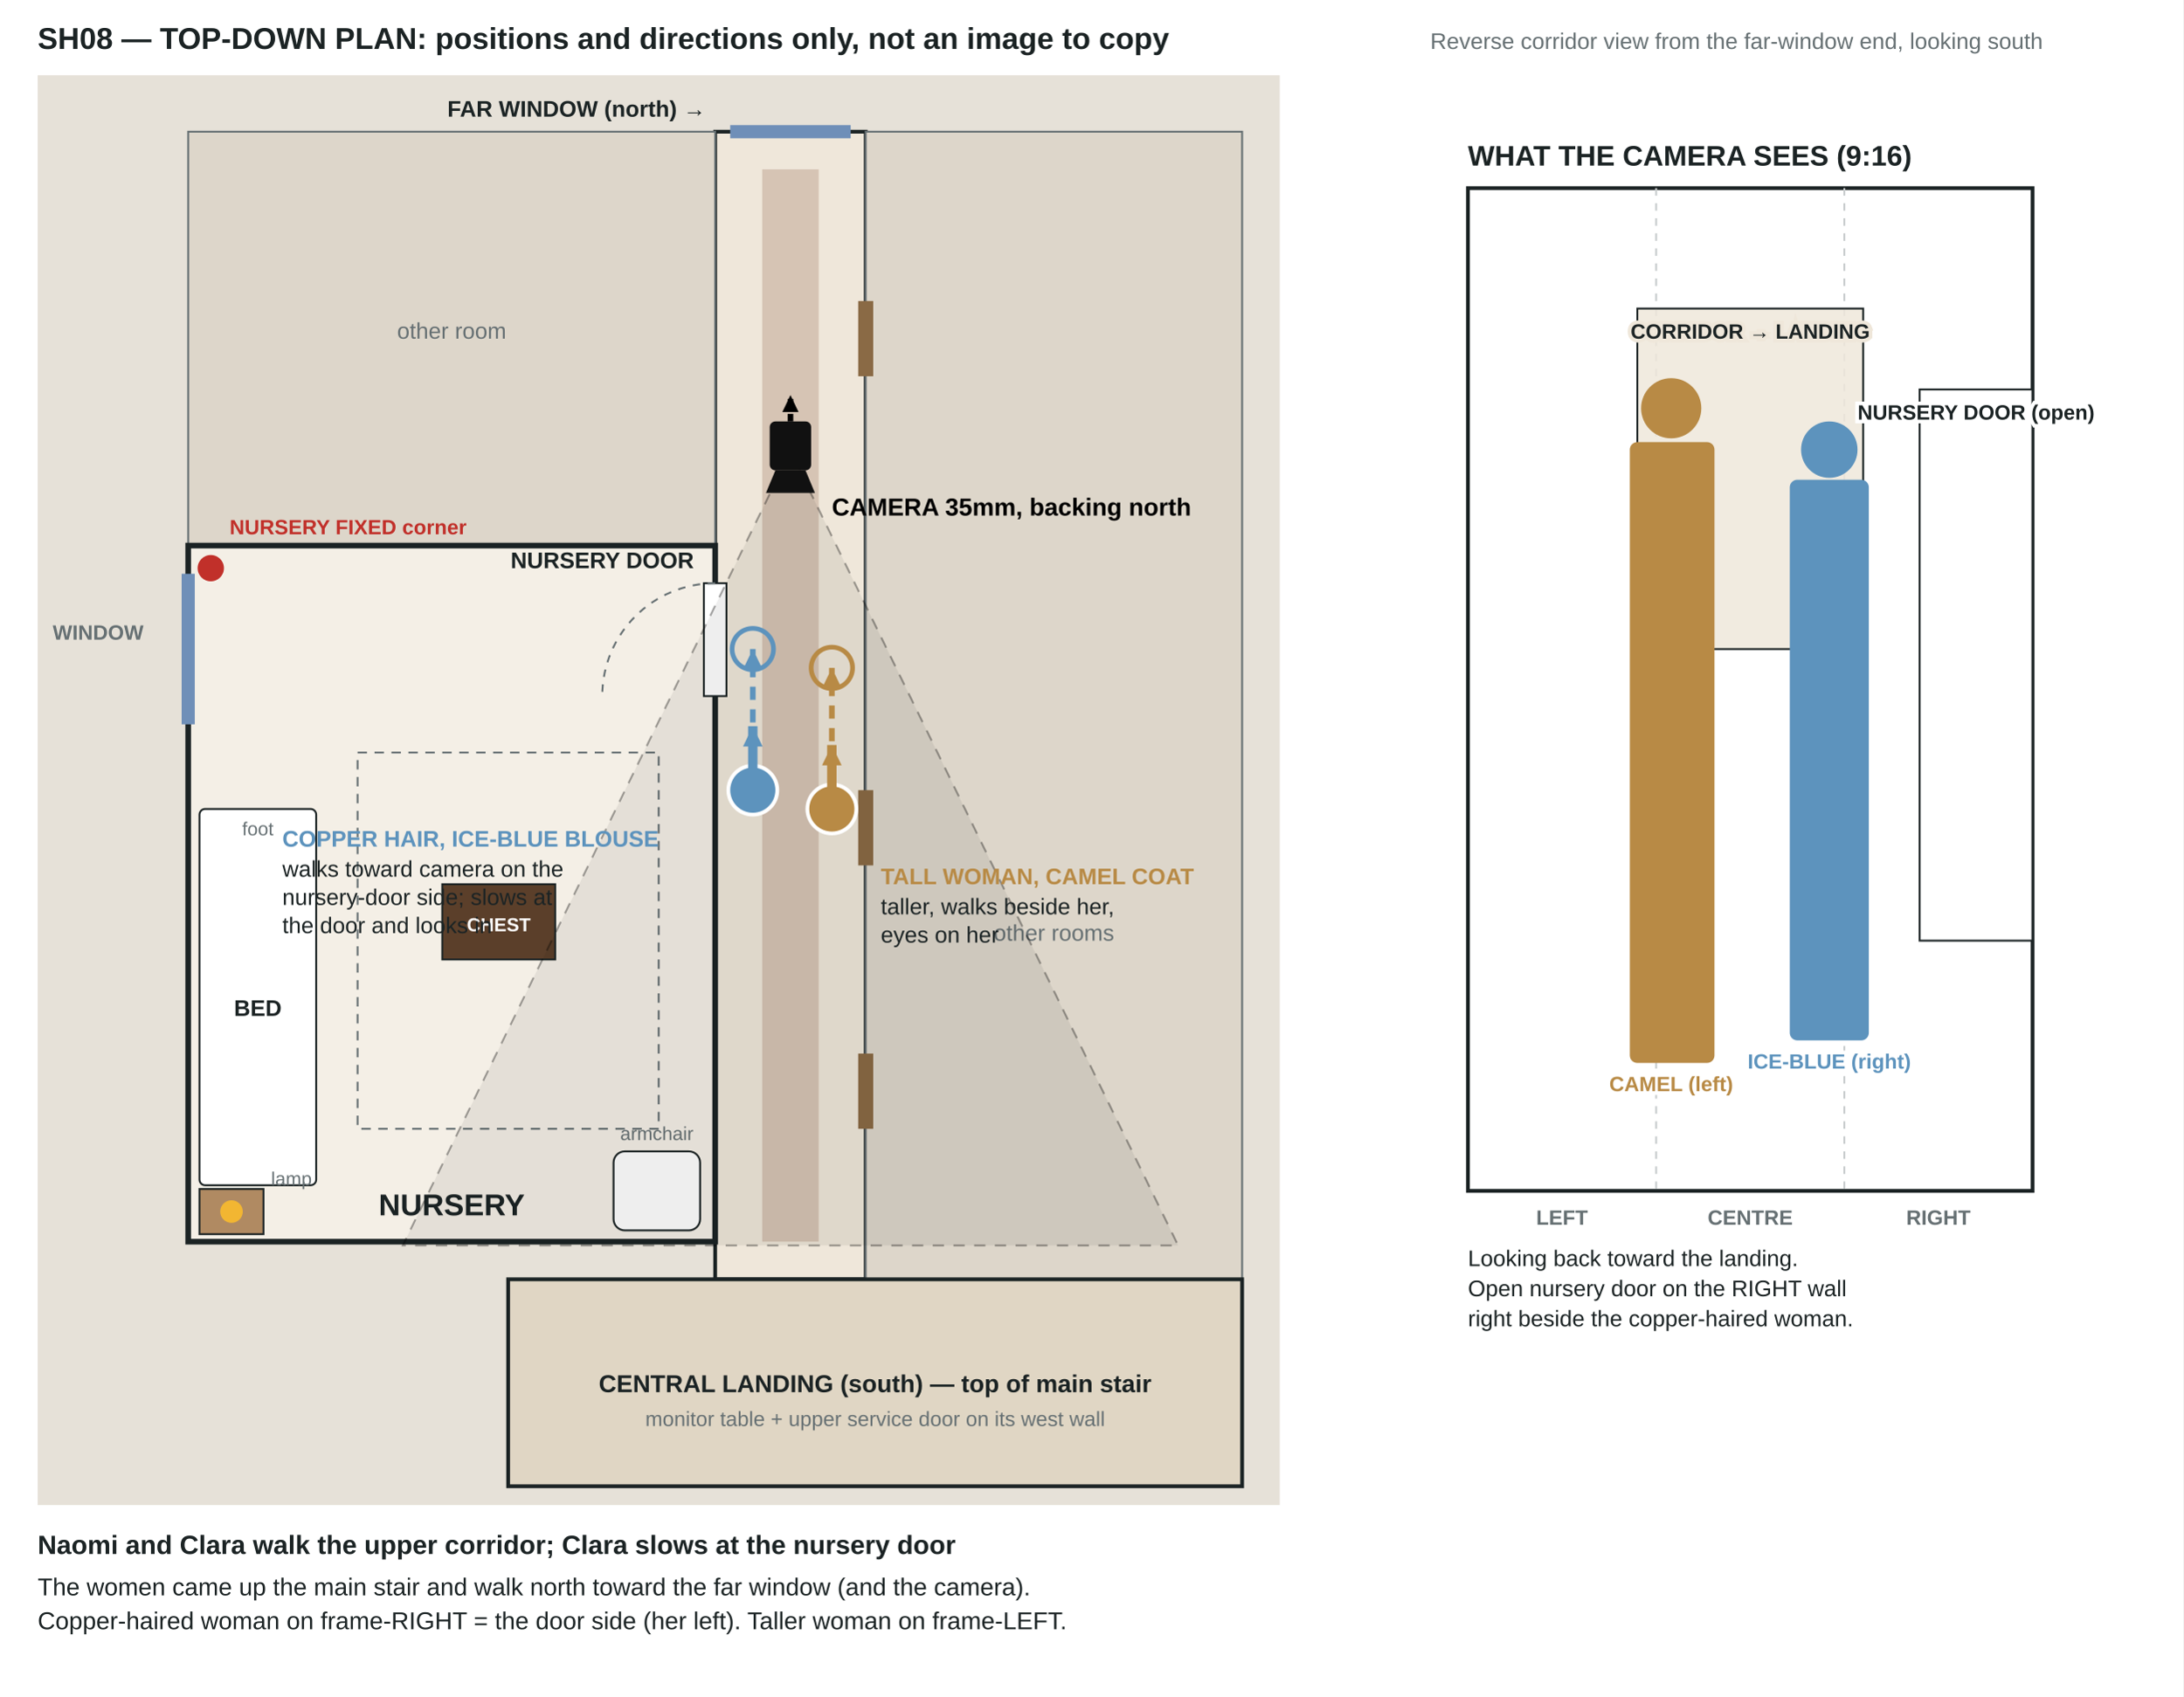
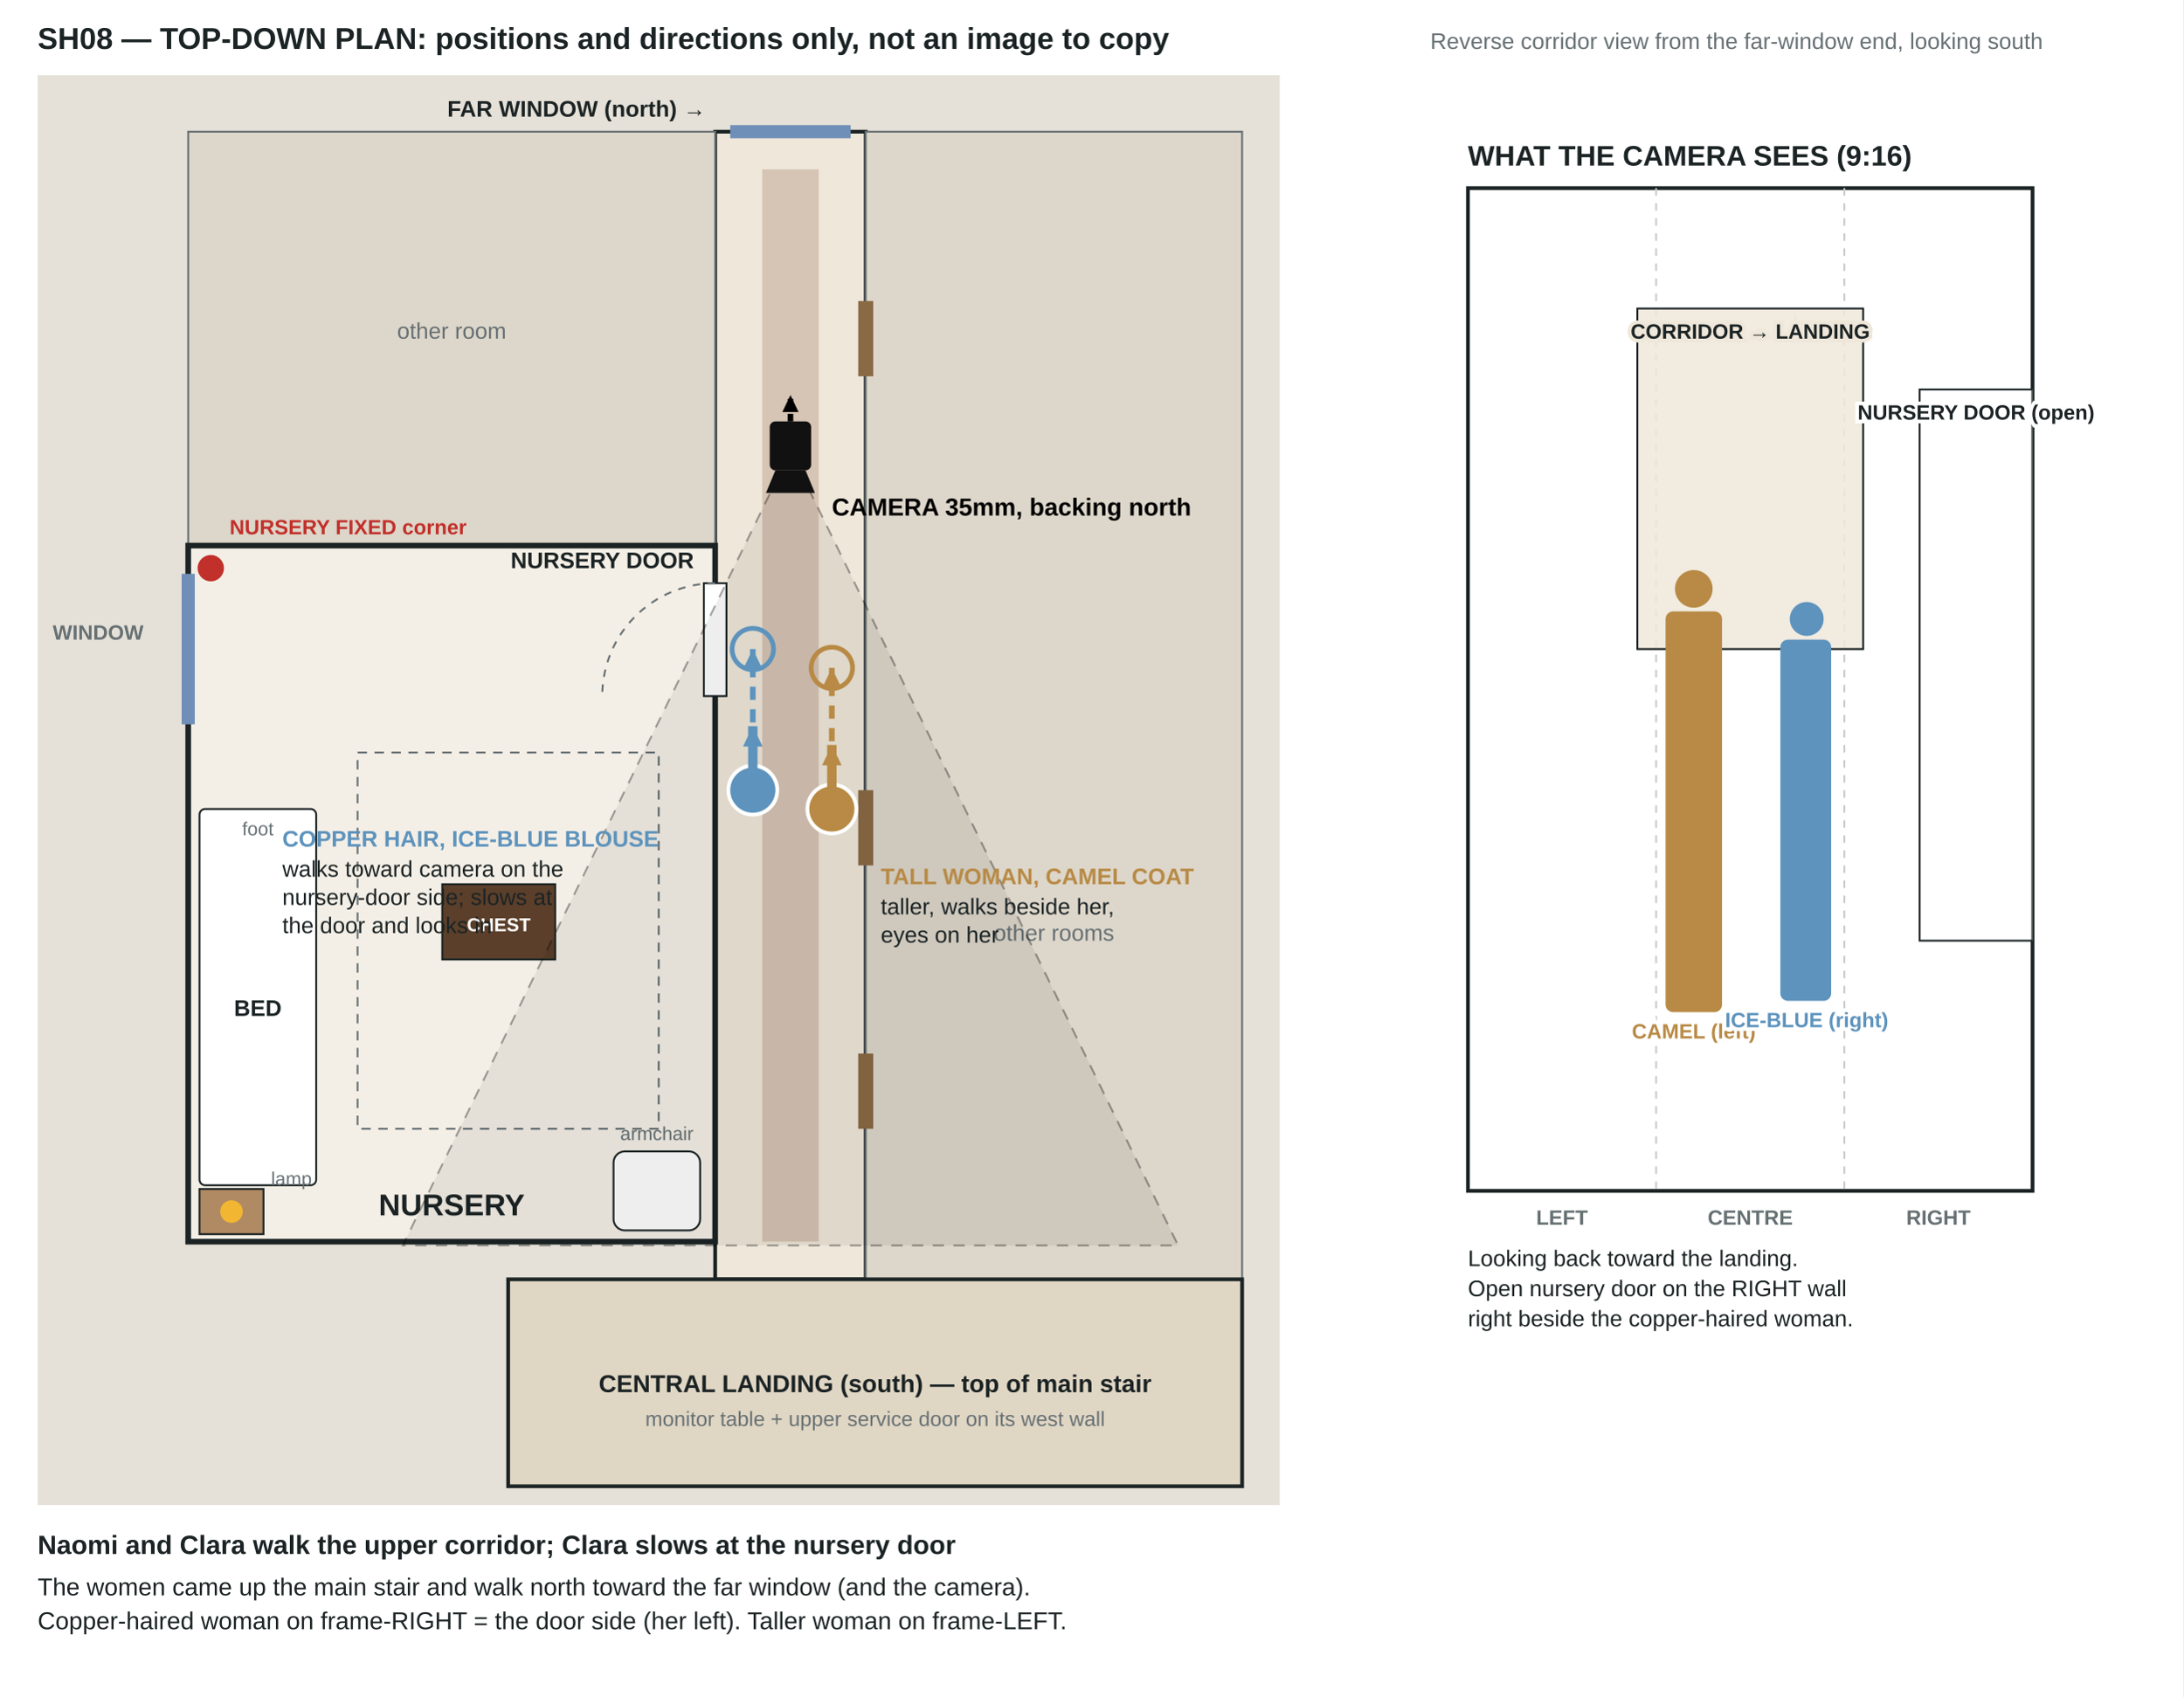
<svg xmlns="http://www.w3.org/2000/svg" width="1160" height="902" viewBox="0 0 1160 902">
  <rect width="100%" height="100%" fill="#ffffff" />
  <g transform="translate(20,40)">
    <rect x="0" y="0" width="660" height="760" fill="#e6e1d8" />
    <rect x="360" y="30" width="80" height="610" fill="#efe7da" stroke="#1b2324" stroke-width="2" />
    <rect x="385" y="50" width="30" height="570" fill="#b99a86" opacity="0.45" />
    <line x1="368" y1="30" x2="432" y2="30" stroke="#6f8fb8" stroke-width="7" />
    <text x="452" y="330" font-size="13" fill="#1b2324" text-anchor="start" font-weight="700" font-family="Arial, Helvetica, sans-serif">UPPER CORRIDOR</text>
    <rect x="440" y="30" width="200" height="610" fill="#ddd6ca" stroke="#667073" />
    <rect x="436" y="120" width="8" height="40" fill="#8a6a45" />
    <rect x="436" y="380" width="8" height="40" fill="#8a6a45" />
    <rect x="436" y="520" width="8" height="40" fill="#8a6a45" />
    <text x="540" y="460" font-size="12" fill="#667073" text-anchor="middle" font-weight="400" font-family="Arial, Helvetica, sans-serif">other rooms</text>
    <rect x="80" y="30" width="280" height="220" fill="#ddd6ca" stroke="#667073" />
    <text x="220" y="140" font-size="12" fill="#667073" text-anchor="middle" font-weight="400" font-family="Arial, Helvetica, sans-serif">other room</text>
    <text x="355" y="22" font-size="12" fill="#1b2324" text-anchor="end" font-weight="700" font-family="Arial, Helvetica, sans-serif">FAR WINDOW (north) →</text>
    <rect x="250" y="640" width="390" height="110" fill="#e0d6c4" stroke="#1b2324" stroke-width="2" />
    <text x="445" y="700" font-size="13" fill="#1b2324" text-anchor="middle" font-weight="700" font-family="Arial, Helvetica, sans-serif">CENTRAL LANDING (south) — top of main stair</text>
    <text x="445" y="718" font-size="11" fill="#667073" text-anchor="middle" font-weight="400" font-family="Arial, Helvetica, sans-serif">monitor table + upper service door on its west wall</text>
    <rect x="80" y="250" width="280" height="370" fill="#f4efe6" stroke="#1b2324" stroke-width="3" />
    <text x="220" y="606" font-size="16" fill="#1b2324" text-anchor="middle" font-weight="700" font-family="Arial, Helvetica, sans-serif">NURSERY</text>
    <line x1="80" y1="265" x2="80" y2="345" stroke="#6f8fb8" stroke-width="7" />
    <text x="8" y="300" font-size="11" fill="#667073" text-anchor="start" font-weight="700" font-family="Arial, Helvetica, sans-serif">WINDOW</text>
    <rect x="354" y="270" width="12" height="60" fill="#ffffff" stroke="#1b2324" />
    <path d="M360 270 A60 60 0 0 0 300 330" fill="none" stroke="#667073" stroke-dasharray="4 4" />
    <text x="300" y="262" font-size="12" fill="#1b2324" text-anchor="middle" font-weight="700" font-family="Arial, Helvetica, sans-serif">NURSERY DOOR</text>
    <rect x="86" y="390" width="62" height="200" rx="3" fill="#ffffff" stroke="#1b2324" />
    <text x="117" y="500" font-size="12" fill="#1b2324" text-anchor="middle" font-weight="700" font-family="Arial, Helvetica, sans-serif">BED</text>
    <text x="117" y="404" font-size="10" fill="#667073" text-anchor="middle" font-weight="400" font-family="Arial, Helvetica, sans-serif">foot</text>
    <rect x="86" y="592" width="34" height="24" fill="#b08a62" stroke="#1b2324" />
    <circle cx="103" cy="604" r="6" fill="#f2b632" />
    <text x="124" y="590" font-size="10" fill="#667073" text-anchor="start" font-weight="400" font-family="Arial, Helvetica, sans-serif">lamp</text>
    <rect x="306" y="572" width="46" height="42" rx="6" fill="#ffffff" stroke="#1b2324" />
    <text x="329" y="566" font-size="10" fill="#667073" text-anchor="middle" font-weight="400" font-family="Arial, Helvetica, sans-serif">armchair</text>
    <rect x="170" y="360" width="160" height="200" fill="none" stroke="#667073" stroke-dasharray="5 4" />
    <rect x="215" y="430" width="60" height="40" fill="#5b3f2a" stroke="#1b2324" />
    <text x="245" y="455" font-size="10" fill="#ffffff" text-anchor="middle" font-weight="700" font-family="Arial, Helvetica, sans-serif">CHEST</text>
    <circle cx="92" cy="262" r="7" fill="#c1302a" />
    <text x="102" y="244" font-size="11" fill="#c1302a" text-anchor="start" font-weight="700" font-family="Arial, Helvetica, sans-serif">NURSERY FIXED corner</text>
    <polygon points="400,200 606,622 194,622" fill="#000000" fill-opacity="0.07" stroke="#000" stroke-opacity="0.35" stroke-dasharray="6 5" />
    <line x1="400" y1="200" x2="400" y2="170" stroke="#000000" stroke-width="3" stroke-dasharray="4 4" />
    <polygon points="400,170 404.3,179.0 395.7,179.0" fill="#000000" />
    <g transform="translate(400,200) rotate(90)">
      <rect x="-16" y="-11" width="26" height="22" rx="3" fill="#111" />
      <polygon points="10,-8 22,-13 22,13 10,8" fill="#111" />
    </g>
    <text x="422" y="234" font-size="13" fill="#000" text-anchor="start" font-weight="700" font-family="Arial, Helvetica, sans-serif">CAMERA 35mm, backing north</text>
    <line x1="380" y1="380" x2="380" y2="305" stroke="#5d93bd" stroke-width="3" stroke-dasharray="7 5" />
    <polygon points="380,305 385.2,315.8 374.8,315.8" fill="#5d93bd" />
    <circle cx="380" cy="305" r="11" fill="none" stroke="#5d93bd" stroke-width="2.5" />
    <circle cx="380" cy="380" r="13" fill="#5d93bd" stroke="#fff" stroke-width="2" />
    <line x1="380" y1="380" x2="380.0" y2="346.0" stroke="#5d93bd" stroke-width="5" />
    <polygon points="380.0,346.0 385.2,356.8 374.8,356.8" fill="#5d93bd" />
    <text x="130" y="410" font-size="12" fill="#5d93bd" text-anchor="start" font-weight="700" font-family="Arial, Helvetica, sans-serif">COPPER HAIR, ICE-BLUE BLOUSE</text>
    <text x="130" y="426" font-size="12" fill="#1b2324" text-anchor="start" font-weight="400" font-family="Arial, Helvetica, sans-serif">walks toward camera on the</text>
    <text x="130" y="441" font-size="12" fill="#1b2324" text-anchor="start" font-weight="400" font-family="Arial, Helvetica, sans-serif">nursery-door side; slows at</text>
    <text x="130" y="456" font-size="12" fill="#1b2324" text-anchor="start" font-weight="400" font-family="Arial, Helvetica, sans-serif">the door and looks in</text>
    <line x1="422" y1="390" x2="422" y2="315" stroke="#b88a45" stroke-width="3" stroke-dasharray="7 5" />
    <polygon points="422,315 427.2,325.8 416.8,325.8" fill="#b88a45" />
    <circle cx="422" cy="315" r="11" fill="none" stroke="#b88a45" stroke-width="2.5" />
    <circle cx="422" cy="390" r="13" fill="#b88a45" stroke="#fff" stroke-width="2" />
    <line x1="422" y1="390" x2="422.0" y2="356.0" stroke="#b88a45" stroke-width="5" />
    <polygon points="422.0,356.0 427.2,366.8 416.8,366.8" fill="#b88a45" />
    <text x="448" y="430" font-size="12" fill="#b88a45" text-anchor="start" font-weight="700" font-family="Arial, Helvetica, sans-serif">TALL WOMAN, CAMEL COAT</text>
    <text x="448" y="446" font-size="12" fill="#1b2324" text-anchor="start" font-weight="400" font-family="Arial, Helvetica, sans-serif">taller, walks beside her,</text>
    <text x="448" y="461" font-size="12" fill="#1b2324" text-anchor="start" font-weight="400" font-family="Arial, Helvetica, sans-serif">eyes on her</text>
    <text x="760" y="48" font-size="15" fill="#1b2324" text-anchor="start" font-weight="700" font-family="Arial, Helvetica, sans-serif">WHAT THE CAMERA SEES (9:16)</text>
    <rect x="760" y="60" width="300" height="533" fill="#ffffff" stroke="#1b2324" stroke-width="2" />
    <line x1="860" y1="60" x2="860" y2="593" stroke="#c8cccd" stroke-dasharray="4 4" />
    <line x1="960" y1="60" x2="960" y2="593" stroke="#c8cccd" stroke-dasharray="4 4" />
    <text x="810.0" y="611" font-size="11" fill="#667073" text-anchor="middle" font-weight="600" font-family="Arial, Helvetica, sans-serif">LEFT</text>
    <text x="910.0" y="611" font-size="11" fill="#667073" text-anchor="middle" font-weight="600" font-family="Arial, Helvetica, sans-serif">CENTRE</text>
    <text x="1010.0" y="611" font-size="11" fill="#667073" text-anchor="middle" font-weight="600" font-family="Arial, Helvetica, sans-serif">RIGHT</text>
-     <rect x="850" y="124" width="120" height="181" fill="#efe7da" fill-opacity="0.85" stroke="#1b2324" />
-     <rect x="1000" y="167" width="60" height="293" fill="#ffffff" fill-opacity="0.85" stroke="#1b2324" />
-     <circle cx="868" cy="177" r="16" fill="#b88a45" />
-     <rect x="846" y="195" width="45" height="330" rx="4" fill="#b88a45" />
-     <circle cx="952" cy="199" r="15" fill="#5d93bd" />
-     <rect x="931" y="215" width="42" height="298" rx="4" fill="#5d93bd" />
+     <clipPath id="frameclip">
+       <rect x="760" y="60" width="300" height="533" />
+     </clipPath>
+     <g clip-path="url(#frameclip)">
+       <rect x="850" y="124" width="120" height="181" fill="#efe7da" fill-opacity="0.85" stroke="#1b2324" />
+       <rect x="1000" y="167" width="60" height="293" fill="#ffffff" fill-opacity="0.85" stroke="#1b2324" />
+       <circle cx="880" cy="273" r="10" fill="#b88a45" />
+       <rect x="865" y="285" width="30" height="213" rx="4" fill="#b88a45" />
+       <circle cx="940" cy="289" r="9" fill="#5d93bd" />
+       <rect x="926" y="300" width="27" height="192" rx="4" fill="#5d93bd" />
+     </g>
    <text x="910" y="140" font-size="11" fill="#1b2324" text-anchor="middle" font-weight="700" font-family="Arial, Helvetica, sans-serif" paint-order="stroke" stroke="#efe7da" stroke-width="4">CORRIDOR → LANDING</text>
    <text x="1030" y="183" font-size="11" fill="#1b2324" text-anchor="middle" font-weight="700" font-family="Arial, Helvetica, sans-serif" paint-order="stroke" stroke="#ffffff" stroke-width="4">NURSERY DOOR (open)</text>
-     <text x="868" y="540" font-size="11" fill="#b88a45" text-anchor="middle" font-weight="700" font-family="Arial, Helvetica, sans-serif" paint-order="stroke" stroke="#ffffff" stroke-width="4">CAMEL (left)</text>
-     <text x="952" y="528" font-size="11" fill="#5d93bd" text-anchor="middle" font-weight="700" font-family="Arial, Helvetica, sans-serif" paint-order="stroke" stroke="#ffffff" stroke-width="4">ICE-BLUE (right)</text>
+     <text x="880" y="512" font-size="11" fill="#b88a45" text-anchor="middle" font-weight="700" font-family="Arial, Helvetica, sans-serif" paint-order="stroke" stroke="#ffffff" stroke-width="4">CAMEL (left)</text>
+     <text x="940" y="506" font-size="11" fill="#5d93bd" text-anchor="middle" font-weight="700" font-family="Arial, Helvetica, sans-serif" paint-order="stroke" stroke="#ffffff" stroke-width="4">ICE-BLUE (right)</text>
    <text x="760" y="633" font-size="12" fill="#1b2324" text-anchor="start" font-weight="400" font-family="Arial, Helvetica, sans-serif">Looking back toward the landing.</text>
    <text x="760" y="649" font-size="12" fill="#1b2324" text-anchor="start" font-weight="400" font-family="Arial, Helvetica, sans-serif">Open nursery door on the RIGHT wall</text>
    <text x="760" y="665" font-size="12" fill="#1b2324" text-anchor="start" font-weight="400" font-family="Arial, Helvetica, sans-serif">right beside the copper-haired woman.</text>
  </g>
  <text x="20" y="26" font-size="16" fill="#1b2324" text-anchor="start" font-weight="700" font-family="Arial, Helvetica, sans-serif">SH08 — TOP-DOWN PLAN: positions and directions only, not an image to copy</text>
  <text x="20" y="826" font-size="14" fill="#1b2324" text-anchor="start" font-weight="700" font-family="Arial, Helvetica, sans-serif">Naomi and Clara walk the upper corridor; Clara slows at the nursery door</text>
  <text x="760" y="26" font-size="12" fill="#667073" text-anchor="start" font-weight="400" font-family="Arial, Helvetica, sans-serif">Reverse corridor view from the far-window end, looking south</text>
  <text x="20" y="848" font-size="13" fill="#1b2324" text-anchor="start" font-weight="400" font-family="Arial, Helvetica, sans-serif">The women came up the main stair and walk north toward the far window (and the camera).</text>
  <text x="20" y="866" font-size="13" fill="#1b2324" text-anchor="start" font-weight="400" font-family="Arial, Helvetica, sans-serif">Copper-haired woman on frame-RIGHT = the door side (her left). Taller woman on frame-LEFT.</text>
</svg>
